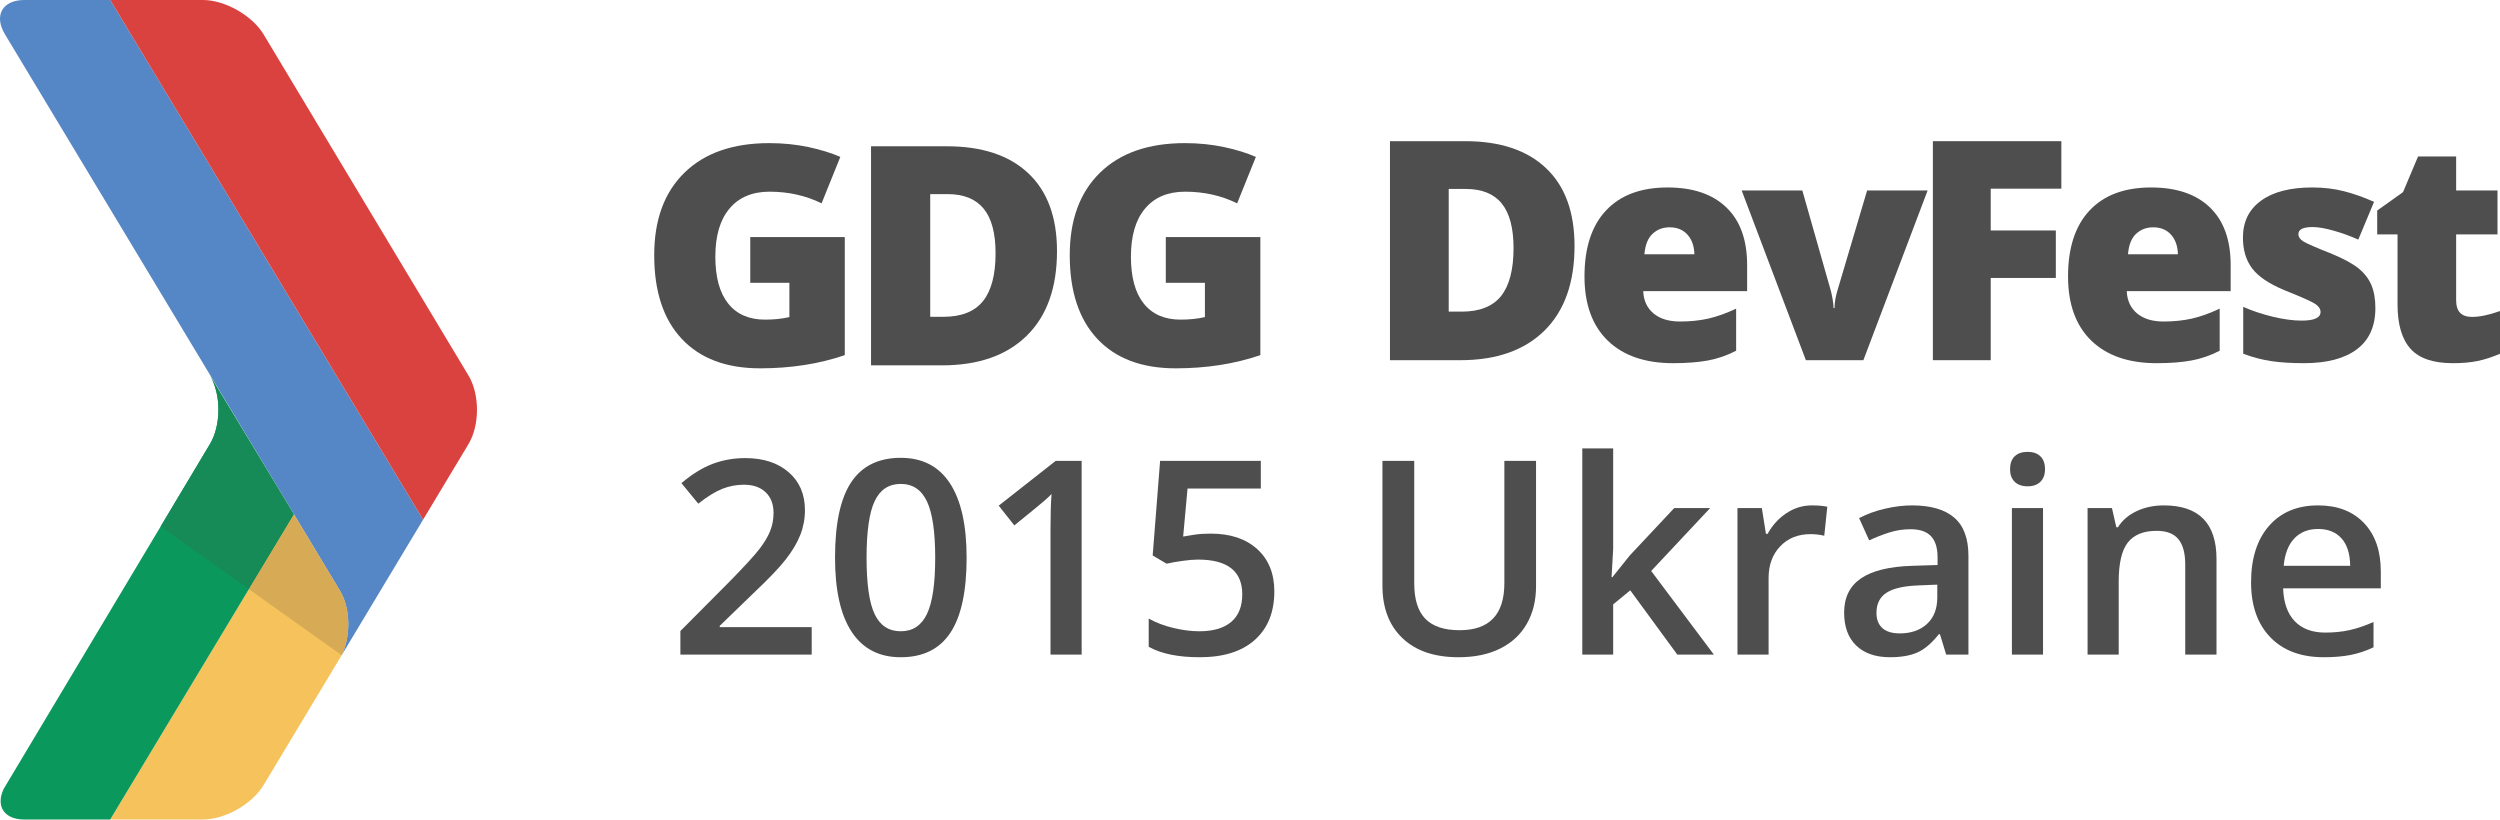
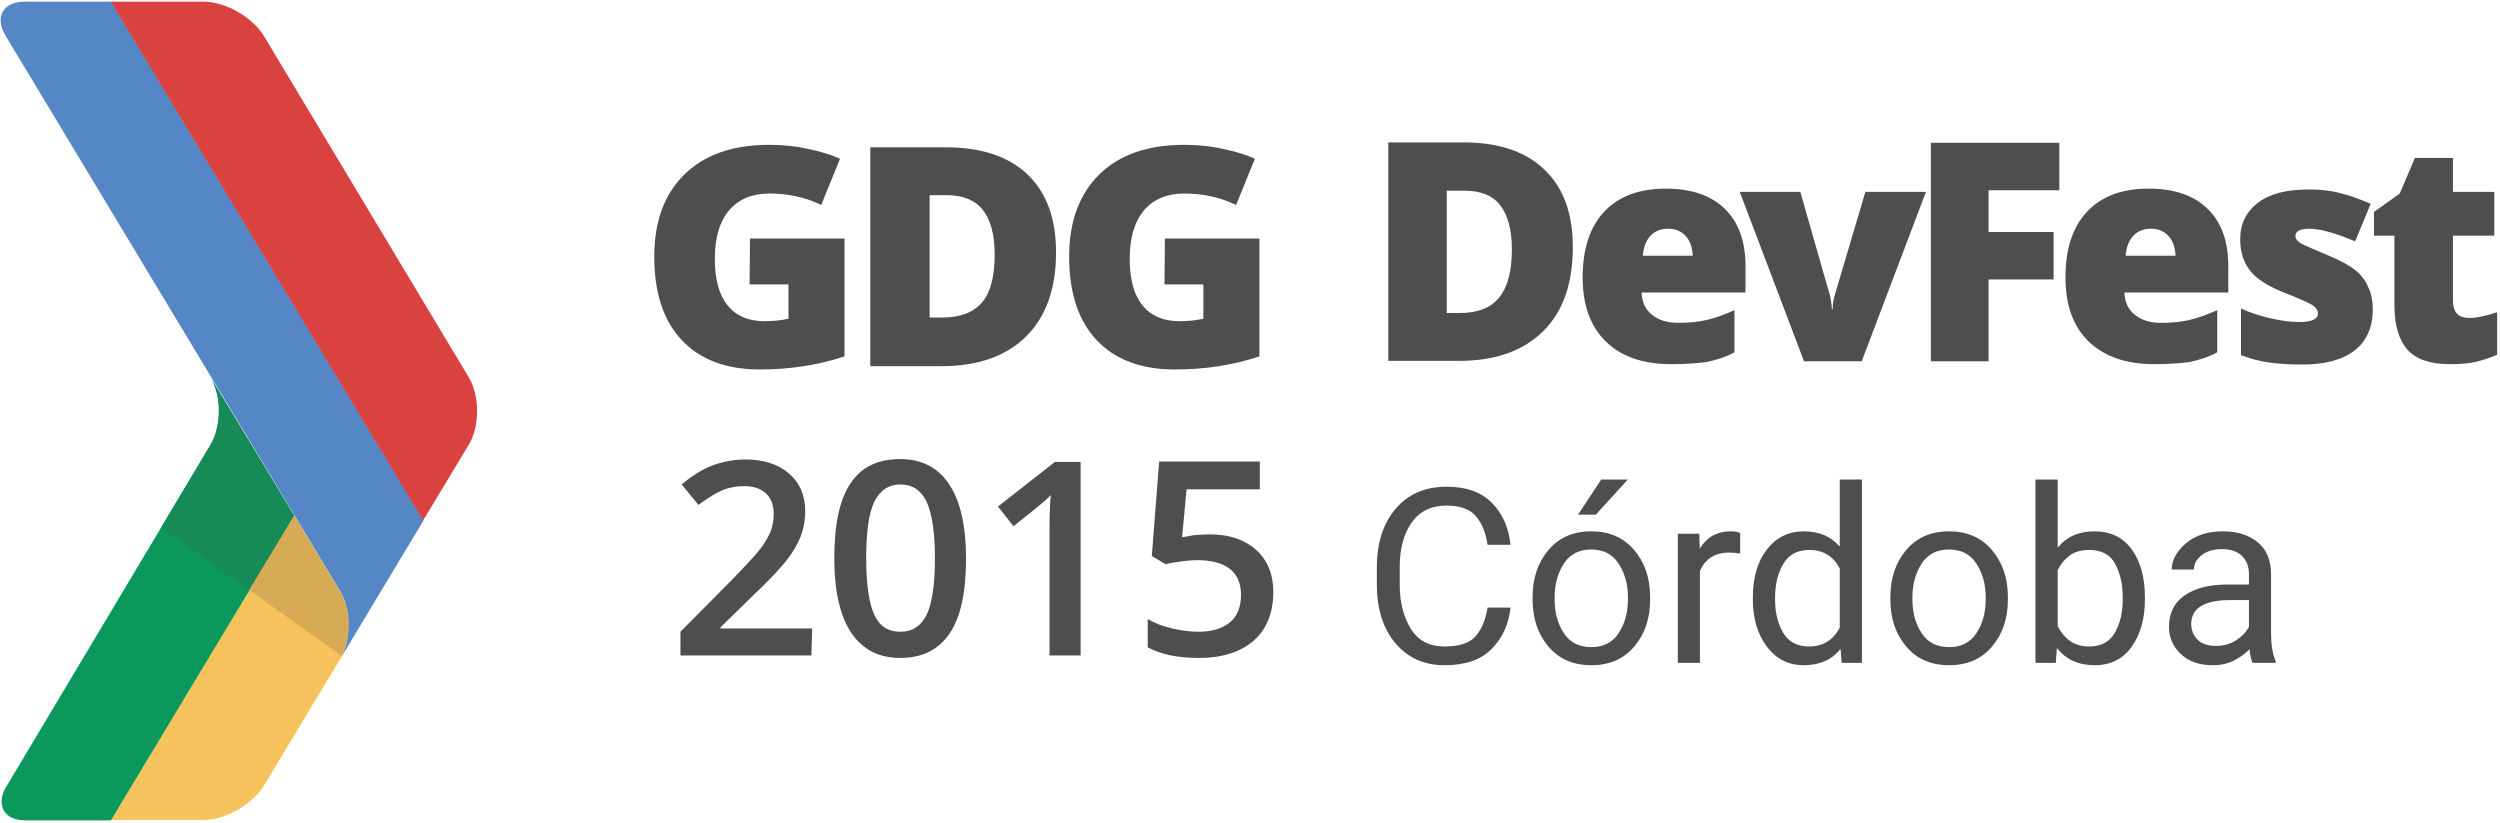
- <svg xmlns="http://www.w3.org/2000/svg" version="1.1" id="dark" x="0px" y="0px" viewBox="90.18 977.405 610.109 200" enable-background="new 90.18 977.405 610.109 200" xml:space="preserve">
-   <g>
-     <g>
-       <path fill="#F6C25B" d="M117.073,1177.405h22.645c5.352,0,12.006-3.759,14.771-8.376l19.071-31.726    c2.255-4.651,2.173-11.427-0.397-15.712l-11.26-18.634L117.073,1177.405z" />
-       <path fill="#0A985C" d="M141.413,1085.779l-50.349,84.173c-1.944,4.148,0.079,7.453,5.069,7.453h20.94l44.829-74.448    l-20.488-33.916C144.175,1073.637,144.175,1081.172,141.413,1085.779" />
-       <path fill="#5586C5" d="M96.134,977.405c-5.38,0-7.502,3.779-4.747,8.366l81.776,135.821c2.57,4.285,2.646,11.061,0.397,15.705    l19.876-33.078l-76.349-126.813H96.134z" />
-       <path fill="#D9423E" d="M117.087,977.405l76.349,126.813l11.073-18.432c2.768-4.613,2.768-12.148,0-16.744l-50.017-83.271    c-2.769-4.586-9.423-8.366-14.774-8.366H117.087z" />
-     </g>
-     <g>
-       <g>
-         <g>
-           <path fill="#4E4E4E" d="M288.271,1137.153h-32.047v-5.755l12.19-12.257c3.602-3.684,5.987-6.298,7.163-7.839      c1.175-1.541,2.034-2.994,2.57-4.35c0.54-1.36,0.81-2.812,0.81-4.367c0-2.132-0.642-3.814-1.924-5.044      c-1.286-1.226-3.056-1.842-5.322-1.842c-1.811,0-3.561,0.335-5.253,1.001c-1.694,0.669-3.649,1.876-5.871,3.622l-4.108-5.013      c2.631-2.218,5.184-3.793,7.665-4.719c2.478-0.926,5.119-1.391,7.922-1.391c4.398,0,7.926,1.148,10.578,3.445      c2.653,2.293,3.978,5.382,3.978,9.264c0,2.132-0.386,4.159-1.148,6.079c-0.765,1.917-1.942,3.896-3.527,5.932      c-1.582,2.037-4.22,4.791-7.905,8.263l-8.215,7.955v0.321h22.443V1137.153z" />
-           <path fill="#4E4E4E" d="M326.076,1113.516c0,8.212-1.319,14.315-3.961,18.303c-2.642,3.988-6.678,5.98-12.112,5.98      c-5.26,0-9.248-2.057-11.965-6.175c-2.717-4.118-4.074-10.153-4.074-18.108c0-8.345,1.319-14.492,3.961-18.449      c2.642-3.954,6.668-5.932,12.078-5.932c5.284,0,9.282,2.071,11.999,6.209C324.719,1099.482,326.076,1105.541,326.076,1113.516z       M301.661,1113.516c0,6.445,0.663,11.048,1.989,13.805c1.326,2.761,3.445,4.142,6.353,4.142c2.911,0,5.041-1.401,6.387-4.207      c1.347-2.802,2.02-7.381,2.02-13.74c0-6.339-0.673-10.925-2.02-13.761c-1.347-2.833-3.476-4.251-6.387-4.251      c-2.908,0-5.027,1.391-6.353,4.172C302.324,1102.458,301.661,1107.071,301.661,1113.516z" />
-           <path fill="#4E4E4E" d="M354.148,1137.153h-7.6v-30.526c0-3.643,0.085-6.53,0.26-8.666c-0.496,0.519-1.107,1.09-1.828,1.715      c-0.722,0.625-3.141,2.607-7.259,5.949l-3.817-4.818l13.906-10.928h6.339V1137.153z" />
-           <path fill="#4E4E4E" d="M385.679,1107.632c4.765,0,8.537,1.261,11.32,3.783c2.781,2.522,4.173,5.96,4.173,10.313      c0,5.044-1.579,8.984-4.74,11.82c-3.157,2.837-7.645,4.251-13.468,4.251c-5.28,0-9.432-0.851-12.45-2.552v-6.889      c1.746,0.99,3.752,1.756,6.014,2.296c2.266,0.54,4.368,0.81,6.306,0.81c3.428,0,6.038-0.765,7.826-2.296      c1.791-1.531,2.686-3.773,2.686-6.729c0-5.645-3.602-8.471-10.803-8.471c-1.011,0-2.262,0.103-3.749,0.308      c-1.49,0.205-2.792,0.437-3.913,0.697l-3.397-2.006l1.811-23.087h24.58v6.756h-17.884l-1.069,11.707      c0.755-0.13,1.678-0.28,2.765-0.454C382.774,1107.717,384.107,1107.632,385.679,1107.632z" />
-           <path fill="#4E4E4E" d="M465.042,1089.879v30.588c0,3.493-0.752,6.547-2.249,9.168c-1.501,2.618-3.667,4.634-6.501,6.045      c-2.837,1.415-6.227,2.119-10.171,2.119c-5.864,0-10.423-1.552-13.681-4.654c-3.253-3.106-4.884-7.375-4.884-12.808v-30.458      h7.761v29.911c0,3.899,0.906,6.78,2.717,8.632c1.811,1.855,4.593,2.782,8.345,2.782c7.286,0,10.93-3.827,10.93-11.479v-29.846      H465.042z" />
-           <path fill="#4E4E4E" d="M483.669,1118.27l4.299-5.369l10.803-11.512h8.763l-14.392,15.36l15.297,20.404h-8.927l-11.48-15.682      l-4.169,3.428v12.254h-7.536v-50.315h7.536v24.543l-0.389,6.889H483.669z" />
-           <path fill="#4E4E4E" d="M532.338,1100.743c1.531,0,2.792,0.109,3.783,0.325l-0.742,7.08c-1.079-0.26-2.2-0.389-3.363-0.389      c-3.041,0-5.506,0.994-7.392,2.976c-1.886,1.982-2.83,4.558-2.83,7.73v18.689h-7.597v-35.764h5.95l1.001,6.308h0.39      c1.187-2.136,2.731-3.827,4.642-5.078C528.086,1101.368,530.14,1100.743,532.338,1100.743z" />
-           <path fill="#4E4E4E" d="M565.13,1137.153l-1.52-4.979h-0.26c-1.722,2.176-3.459,3.66-5.206,4.445      c-1.747,0.786-3.988,1.179-6.725,1.179c-3.517,0-6.258-0.947-8.234-2.843c-1.971-1.9-2.956-4.582-2.956-8.055      c0-3.683,1.367-6.465,4.105-8.341c2.737-1.876,6.911-2.898,12.515-3.072l6.179-0.195v-1.907c0-2.286-0.533-3.995-1.603-5.126      c-1.066-1.131-2.72-1.698-4.962-1.698c-1.831,0-3.588,0.27-5.273,0.81c-1.681,0.54-3.298,1.176-4.85,1.907l-2.457-5.433      c1.942-1.011,4.063-1.781,6.371-2.31c2.307-0.53,4.484-0.793,6.534-0.793c4.549,0,7.981,0.991,10.297,2.977      c2.317,1.982,3.479,5.098,3.479,9.343v24.091H565.13z M553.811,1131.979c2.758,0,4.976-0.772,6.647-2.313      c1.668-1.541,2.505-3.701,2.505-6.483v-3.103l-4.593,0.191c-3.579,0.13-6.183,0.728-7.81,1.797      c-1.627,1.066-2.44,2.7-2.44,4.897c0,1.596,0.472,2.83,1.422,3.705C550.489,1131.542,551.914,1131.979,553.811,1131.979z" />
-           <path fill="#4E4E4E" d="M580.718,1091.916c0-1.36,0.372-2.406,1.118-3.137c0.741-0.734,1.804-1.1,3.184-1.1      c1.337,0,2.376,0.366,3.12,1.1c0.745,0.731,1.114,1.777,1.114,3.137c0,1.292-0.369,2.31-1.114,3.055      c-0.745,0.745-1.784,1.114-3.12,1.114c-1.381,0-2.443-0.369-3.184-1.114C581.09,1094.226,580.718,1093.208,580.718,1091.916z       M588.77,1137.153h-7.597v-35.764h7.597V1137.153z" />
-           <path fill="#4E4E4E" d="M631.103,1137.153h-7.631v-21.99c0-2.758-0.557-4.818-1.668-6.175c-1.11-1.357-2.871-2.037-5.287-2.037      c-3.213,0-5.56,0.95-7.051,2.847c-1.486,1.896-2.231,5.075-2.231,9.537v17.817h-7.597v-35.764h5.95l1.066,4.688h0.39      c1.077-1.702,2.608-3.017,4.59-3.943c1.986-0.926,4.183-1.391,6.6-1.391c8.578,0,12.87,4.364,12.87,13.095V1137.153z" />
-           <path fill="#4E4E4E" d="M657.296,1137.799c-5.561,0-9.911-1.62-13.049-4.866c-3.137-3.243-4.706-7.713-4.706-13.402      c0-5.843,1.455-10.433,4.367-13.775c2.908-3.342,6.907-5.013,11.996-5.013c4.723,0,8.452,1.435,11.189,4.302      c2.738,2.867,4.109,6.81,4.109,11.834v4.107h-23.835c0.109,3.468,1.045,6.137,2.812,8.003c1.771,1.862,4.259,2.795,7.471,2.795      c2.112,0,4.081-0.198,5.902-0.598c1.821-0.4,3.779-1.063,5.871-1.989v6.179c-1.855,0.882-3.732,1.507-5.629,1.872      C661.899,1137.618,659.733,1137.799,657.296,1137.799z M655.905,1106.497c-2.413,0-4.347,0.765-5.803,2.297      c-1.456,1.531-2.324,3.762-2.604,6.694h16.233c-0.041-2.953-0.755-5.191-2.132-6.708      C660.218,1107.259,658.321,1106.497,655.905,1106.497z" />
-         </g>
-         <g>
-           <g>
-             <path fill="#4E4E4E" d="M474.434,1037.446c0,8.922-2.443,15.801-7.314,20.62c-4.874,4.818-11.729,7.241-20.557,7.241h-17.17       v-53.449h18.367c8.513,0,15.088,2.197,19.719,6.585C472.114,1022.819,474.434,1029.162,474.434,1037.446z M459.55,1037.961       c0-4.897-0.96-8.529-2.884-10.898c-1.914-2.358-4.839-3.543-8.763-3.543h-4.173v29.935h3.199c4.35,0,7.553-1.275,9.586-3.814       C458.532,1047.089,459.55,1043.2,459.55,1037.961z" />
-           </g>
-           <g>
-             <path fill="#4E4E4E" d="M498.501,1066.038c-6.856,0-12.17-1.836-15.957-5.502c-3.783-3.67-5.68-8.899-5.68-15.668       c0-6.991,1.75-12.367,5.257-16.102c3.51-3.738,8.52-5.611,15.023-5.611c6.19,0,10.974,1.626,14.354,4.88       c3.377,3.253,5.058,7.935,5.058,14.062v6.359h-25.355c0.092,2.313,0.936,4.125,2.515,5.44c1.589,1.322,3.745,1.972,6.479,1.972       c2.492,0,4.785-0.239,6.879-0.708c2.085-0.475,4.362-1.285,6.798-2.43v10.269c-2.218,1.152-4.518,1.941-6.89,2.382       C504.608,1065.819,501.778,1066.038,498.501,1066.038z M497.656,1032.88c-1.667,0-3.059,0.533-4.186,1.592       c-1.134,1.056-1.784,2.72-1.982,4.986h12.197c-0.051-1.996-0.611-3.588-1.689-4.788       C500.917,1033.471,499.468,1032.88,497.656,1032.88z" />
-           </g>
-           <g>
-             <path fill="#4E4E4E" d="M530.893,1065.306l-15.673-41.424h14.805l6.965,24.495c0.02,0.126,0.072,0.328,0.15,0.625       c0.069,0.291,0.143,0.639,0.212,1.036c0.078,0.406,0.143,0.834,0.198,1.288c0.065,0.451,0.096,0.868,0.096,1.254h0.246       c0-1.258,0.222-2.638,0.656-4.125l7.293-24.573h14.765l-15.68,41.424H530.893z" />
-           </g>
-           <g>
-             <path fill="#4E4E4E" d="M576.002,1065.306h-14.115v-53.449h31.353v11.591h-17.238v10.201h15.891v11.588h-15.891V1065.306z" />
-           </g>
-           <g>
-             <path fill="#4E4E4E" d="M616.5,1066.038c-6.849,0-12.149-1.836-15.95-5.502c-3.783-3.67-5.677-8.899-5.677-15.668       c0-6.991,1.751-12.367,5.257-16.102c3.51-3.738,8.513-5.611,15.023-5.611c6.19,0,10.975,1.626,14.351,4.88       c3.376,3.253,5.054,7.935,5.054,14.062v6.359H609.2c0.1,2.313,0.944,4.125,2.526,5.44c1.583,1.322,3.736,1.972,6.476,1.972       c2.488,0,4.785-0.239,6.883-0.708c2.078-0.475,4.35-1.285,6.794-2.43v10.269c-2.215,1.152-4.532,1.941-6.89,2.382       C622.614,1065.819,619.788,1066.038,616.5,1066.038z M615.66,1032.88c-1.661,0-3.062,0.533-4.187,1.592       c-1.128,1.056-1.784,2.72-1.971,4.986h12.187c-0.054-1.996-0.615-3.588-1.685-4.788       C618.92,1033.471,617.477,1032.88,615.66,1032.88z" />
-           </g>
-           <g>
-             <path fill="#4E4E4E" d="M669.876,1052.58c0,4.436-1.497,7.791-4.501,10.053c-3,2.266-7.304,3.404-12.915,3.404       c-3.045,0-5.701-0.161-7.946-0.496c-2.252-0.328-4.542-0.936-6.889-1.804v-11.444c2.204,0.977,4.614,1.783,7.242,2.412       c2.618,0.629,4.962,0.943,7.016,0.943c3.079,0,4.611-0.7,4.611-2.109c0-0.734-0.431-1.391-1.292-1.958       c-0.851-0.574-3.352-1.688-7.488-3.345c-3.776-1.565-6.408-3.335-7.908-5.324c-1.507-1.979-2.252-4.497-2.252-7.545       c0-3.848,1.469-6.849,4.426-8.991c2.946-2.153,7.119-3.222,12.515-3.222c2.71,0,5.257,0.297,7.645,0.899       c2.375,0.598,4.843,1.466,7.413,2.614l-3.848,9.213c-1.887-0.848-3.883-1.582-5.991-2.177       c-2.102-0.598-3.811-0.888-5.147-0.888c-2.32,0-3.475,0.567-3.475,1.708c0,0.707,0.403,1.316,1.206,1.804       c0.813,0.506,3.154,1.524,7.03,3.058c2.871,1.199,5.02,2.371,6.439,3.516c1.411,1.145,2.454,2.491,3.121,4.036       C669.548,1048.487,669.876,1050.359,669.876,1052.58z" />
-           </g>
-           <g>
-             <path fill="#4E4E4E" d="M693.436,1054.744c1.908,0,4.194-0.479,6.852-1.432v10.426c-1.917,0.823-3.732,1.408-5.464,1.767       c-1.726,0.359-3.756,0.533-6.08,0.533c-4.761,0-8.202-1.179-10.294-3.523c-2.116-2.358-3.168-5.97-3.168-10.846v-17.066h-4.962       v-5.819l6.305-4.497l3.667-8.697h9.293v8.293h10.092v10.72h-10.092v16.119C689.585,1053.397,690.867,1054.744,693.436,1054.744       z" />
-           </g>
-         </g>
-         <g>
-           <g>
-             <path fill="#4E4E4E" d="M273.274,1035.265h23.072v28.81c-6.267,2.143-13.157,3.219-20.659,3.219       c-8.24,0-14.611-2.389-19.105-7.17c-4.497-4.774-6.746-11.588-6.746-20.435c0-8.635,2.461-15.344,7.385-20.148       c4.928-4.801,11.825-7.207,20.697-7.207c3.367,0,6.539,0.321,9.528,0.953c2.977,0.633,5.585,1.439,7.81,2.409l-4.573,11.332       c-3.848-1.893-8.086-2.843-12.686-2.843c-4.218,0-7.478,1.37-9.782,4.115c-2.31,2.734-3.461,6.653-3.461,11.755       c0,4.996,1.045,8.803,3.13,11.42c2.082,2.625,5.085,3.933,9.013,3.933c2.15,0,4.125-0.201,5.929-0.622v-8.372h-9.548v-11.151       H273.274z" />
-           </g>
-           <g>
-             <path fill="#4E4E4E" d="M348.134,1038.7c0,8.926-2.461,15.798-7.372,20.626c-4.912,4.825-11.812,7.241-20.714,7.241h-17.297       v-53.463h18.503c8.582,0,15.208,2.194,19.877,6.585C345.796,1024.077,348.134,1030.409,348.134,1038.7z M333.143,1039.216       c0-4.904-0.974-8.536-2.911-10.891c-1.938-2.375-4.877-3.55-8.828-3.55h-4.211v29.942h3.219c4.389,0,7.604-1.271,9.655-3.82       C332.118,1048.353,333.143,1044.454,333.143,1039.216z" />
-           </g>
-           <g>
-             <path fill="#4E4E4E" d="M374.688,1035.265h23.073v28.81c-6.268,2.143-13.148,3.219-20.66,3.219       c-8.244,0-14.611-2.389-19.108-7.17c-4.49-4.774-6.747-11.588-6.747-20.435c0-8.635,2.465-15.344,7.393-20.148       c4.924-4.801,11.821-7.207,20.7-7.207c3.352,0,6.534,0.321,9.521,0.953c2.983,0.633,5.587,1.439,7.809,2.409l-4.573,11.332       c-3.851-1.893-8.083-2.843-12.692-2.843c-4.214,0-7.471,1.37-9.774,4.115c-2.304,2.734-3.456,6.653-3.456,11.755       c0,4.996,1.039,8.803,3.123,11.42c2.082,2.625,5.089,3.933,9.016,3.933c2.143,0,4.118-0.201,5.919-0.622v-8.372h-9.546       V1035.265z" />
+ <svg xmlns="http://www.w3.org/2000/svg" width="611px" height="201px" viewBox="0 0 611 201" version="1.1">
+   <defs />
+   <g id="Page-1" stroke="none" stroke-width="1" fill="none" fill-rule="evenodd">
+     <g id="logo-light">
+       <g id="Page-1">
+         <g id="logo-light">
+           <g id="Page-1">
+             <g id="logo-light">
+               <g id="Page-1">
+                 <g id="logo-light">
+                   <g id="Group">
+                     <g id="Shape">
+                       <path d="M27.1,200.4 L49.7,200.4 C55.1,200.4 61.7,196.6 64.5,192 L83.6,160.3 C85.9,155.6 85.8,148.9 83.2,144.6 L71.9,126 L27.1,200.4 L27.1,200.4 Z" fill="#F6C25B" />
+                       <path d="M51.4,108.8 L1.1,193 C-0.8,197.1 1.2,200.5 6.2,200.5 L27.1,200.5 L71.9,126.1 L51.4,92.2 C54.2,96.6 54.2,104.2 51.4,108.8" fill="#0A985C" />
+                       <path d="M6.1,0.4 C0.7,0.4 -1.4,4.2 1.4,8.8 L83.2,144.6 C85.8,148.9 85.8,155.7 83.6,160.3 L103.5,127.2 L27.2,0.4 L6.1,0.4 L6.1,0.4 Z" fill="#5586C5" />
+                       <path d="M27.1,0.4 L103.4,127.2 L114.5,108.8 C117.3,104.2 117.3,96.7 114.5,92.1 L64.5,8.8 C61.7,4.2 55.1,0.4 49.7,0.4 L27.1,0.4 L27.1,0.4 Z" fill="#D9423E" />
+                     </g>
+                     <g id="Shape" transform="translate(159, 34)" fill="#4E4E4E">
+                       <g id="Group" transform="translate(7, 78)">
+                         <path d="M32.3,48.2 L0.3,48.2 L0.3,42.4 L12.5,30.1 C16.1,26.4 18.5,23.8 19.7,22.3 C20.9,20.8 21.7,19.3 22.3,18 C22.8,16.6 23.1,15.2 23.1,13.6 C23.1,11.5 22.5,9.8 21.2,8.6 C19.9,7.4 18.1,6.8 15.9,6.8 C14.1,6.8 12.3,7.1 10.6,7.8 C8.9,8.5 7,9.7 4.7,11.4 L0.6,6.4 C3.2,4.2 5.8,2.6 8.3,1.7 C10.8,0.8 13.4,0.3 16.2,0.3 C20.6,0.3 24.1,1.4 26.8,3.7 C29.5,6 30.8,9.1 30.8,13 C30.8,15.1 30.4,17.2 29.7,19.1 C28.9,21 27.8,23 26.2,25 C24.6,27 22,29.8 18.3,33.3 L10.1,41.3 L10.1,41.6 L32.5,41.6 L32.3,48.2 L32.3,48.2 Z" id="Shape" />
+                         <path d="M70.1,24.5 C70.1,32.7 68.8,38.8 66.1,42.8 C63.4,46.8 59.4,48.8 54,48.8 C48.7,48.8 44.8,46.7 42,42.6 C39.3,38.5 37.9,32.4 37.9,24.5 C37.9,16.2 39.2,10 41.9,6.1 C44.5,2.1 48.6,0.2 54,0.2 C59.3,0.2 63.3,2.3 66,6.4 C68.7,10.5 70.1,16.5 70.1,24.5 L70.1,24.5 L70.1,24.5 Z M45.7,24.5 C45.7,30.9 46.4,35.5 47.7,38.3 C49,41.1 51.1,42.4 54.1,42.4 C57,42.4 59.1,41 60.5,38.2 C61.8,35.4 62.5,30.8 62.5,24.5 C62.5,18.2 61.8,13.6 60.5,10.7 C59.2,7.9 57,6.4 54.1,6.4 C51.2,6.4 49.1,7.8 47.7,10.6 C46.3,13.5 45.7,18.1 45.7,24.5 L45.7,24.5 L45.7,24.5 Z" id="Shape" />
+                         <path d="M98.1,48.2 L90.5,48.2 L90.5,17.7 C90.5,14.1 90.6,11.2 90.8,9 C90.3,9.5 89.7,10.1 89,10.7 C88.3,11.3 85.9,13.3 81.7,16.6 L77.9,11.8 L91.8,0.9 L98.1,0.9 L98.1,48.2 L98.1,48.2 Z" id="Shape" />
+                         <path d="M129.7,18.6 C134.5,18.6 138.2,19.9 141,22.4 C143.8,24.9 145.2,28.4 145.2,32.7 C145.2,37.7 143.6,41.7 140.5,44.5 C137.3,47.3 132.9,48.8 127,48.8 C121.7,48.8 117.6,47.9 114.5,46.2 L114.5,39.3 C116.2,40.3 118.3,41.1 120.5,41.6 C122.8,42.1 124.9,42.4 126.8,42.4 C130.2,42.4 132.8,41.6 134.6,40.1 C136.4,38.6 137.3,36.3 137.3,33.4 C137.3,27.8 133.7,24.9 126.5,24.9 C125.5,24.9 124.2,25 122.8,25.2 C121.3,25.4 120,25.6 118.9,25.9 L115.5,23.9 L117.3,0.8 L141.9,0.8 L141.9,7.6 L124,7.6 L122.9,19.3 C123.7,19.2 124.6,19 125.7,18.8 C126.8,18.7 128.1,18.6 129.7,18.6 L129.7,18.6 L129.7,18.6 Z" id="Shape" />
+                       </g>
+                       <g id="Group" transform="translate(180, 0)">
+                         <path d="M45.4,26.4 C45.4,35.3 43,42.2 38.1,47 C33.2,51.8 26.4,54.2 17.5,54.2 L0.3,54.2 L0.3,0.8 L18.7,0.8 C27.2,0.8 33.8,3 38.4,7.4 C43.1,11.8 45.4,18.2 45.4,26.4 L45.4,26.4 L45.4,26.4 Z M30.5,27 C30.5,22.1 29.5,18.5 27.6,16.1 C25.7,13.7 22.8,12.6 18.8,12.6 L14.6,12.6 L14.6,42.5 L17.8,42.5 C22.2,42.5 25.4,41.2 27.4,38.7 C29.5,36.1 30.5,32.2 30.5,27 L30.5,27 L30.5,27 Z" id="Shape" />
+                         <path d="M69.5,55 C62.6,55 57.3,53.2 53.5,49.5 C49.7,45.8 47.8,40.6 47.8,33.8 C47.8,26.8 49.6,21.4 53.1,17.7 C56.6,14 61.6,12.1 68.1,12.1 C74.3,12.1 79.1,13.7 82.5,17 C85.9,20.3 87.6,24.9 87.6,31.1 L87.6,37.5 L62.2,37.5 C62.3,39.8 63.1,41.6 64.7,42.9 C66.3,44.2 68.4,44.9 71.2,44.9 C73.7,44.9 76,44.7 78.1,44.2 C80.2,43.7 82.5,42.9 84.9,41.8 L84.9,52.1 C82.7,53.3 80.4,54 78,54.5 C75.6,54.8 72.8,55 69.5,55 L69.5,55 L69.5,55 Z M68.7,21.9 C67,21.9 65.6,22.4 64.5,23.5 C63.4,24.6 62.7,26.2 62.5,28.5 L74.7,28.5 C74.6,26.5 74.1,24.9 73,23.7 C71.9,22.5 70.5,21.9 68.7,21.9 L68.7,21.9 L68.7,21.9 Z" id="Shape" />
+                         <path d="M101.9,54.3 L86.2,12.9 L101,12.9 L108,37.4 C108,37.5 108.1,37.7 108.2,38 C108.3,38.3 108.3,38.6 108.4,39 C108.5,39.4 108.5,39.8 108.6,40.3 C108.7,40.8 108.7,41.2 108.7,41.6 L108.9,41.6 C108.9,40.3 109.1,39 109.6,37.5 L116.9,12.9 L131.7,12.9 L116,54.3 L101.9,54.3 L101.9,54.3 Z" id="Shape" />
+                         <path d="M147,54.3 L132.9,54.3 L132.9,0.9 L164.3,0.9 L164.3,12.5 L147,12.5 L147,22.7 L162.9,22.7 L162.9,34.3 L147,34.3 L147,54.3 L147,54.3 Z" id="Shape" />
+                         <path d="M187.5,55 C180.7,55 175.4,53.2 171.5,49.5 C167.7,45.8 165.8,40.6 165.8,33.8 C165.8,26.8 167.6,21.4 171.1,17.7 C174.6,14 179.6,12.1 186.1,12.1 C192.3,12.1 197.1,13.7 200.5,17 C203.9,20.3 205.6,24.9 205.6,31.1 L205.6,37.5 L180.2,37.5 C180.3,39.8 181.1,41.6 182.7,42.9 C184.3,44.2 186.4,44.9 189.2,44.9 C191.7,44.9 194,44.7 196.1,44.2 C198.2,43.7 200.4,42.9 202.9,41.8 L202.9,52.1 C200.7,53.3 198.4,54 196,54.5 C193.6,54.8 190.8,55 187.5,55 L187.5,55 L187.5,55 Z M186.7,21.9 C185,21.9 183.6,22.4 182.5,23.5 C181.4,24.6 180.7,26.2 180.5,28.5 L192.7,28.5 C192.6,26.5 192.1,24.9 191,23.7 C189.9,22.5 188.5,21.9 186.7,21.9 L186.7,21.9 L186.7,21.9 Z" id="Shape" />
+                         <path d="M240.9,41.6 C240.9,46 239.4,49.4 236.4,51.7 C233.4,54 229.1,55.1 223.5,55.1 C220.5,55.1 217.8,54.9 215.6,54.6 C213.3,54.3 211.1,53.7 208.7,52.8 L208.7,41.4 C210.9,42.4 213.3,43.2 215.9,43.8 C218.5,44.4 220.9,44.7 222.9,44.7 C226,44.7 227.5,44 227.5,42.6 C227.5,41.9 227.1,41.2 226.2,40.6 C225.3,40 222.8,38.9 218.7,37.3 C214.9,35.7 212.3,34 210.8,32 C209.3,30 208.5,27.5 208.5,24.5 C208.5,20.7 210,17.7 212.9,15.5 C215.8,13.3 220,12.3 225.4,12.3 C228.1,12.3 230.7,12.6 233,13.2 C235.4,13.8 237.8,14.7 240.4,15.8 L236.6,25 C234.7,24.2 232.7,23.4 230.6,22.8 C228.5,22.2 226.8,21.9 225.5,21.9 C223.2,21.9 222,22.5 222,23.6 C222,24.3 222.4,24.9 223.2,25.4 C224,25.9 226.4,26.9 230.2,28.5 C233.1,29.7 235.2,30.9 236.6,32 C238,33.1 239.1,34.5 239.7,36 C240.5,37.5 240.9,39.4 240.9,41.6 L240.9,41.6 L240.9,41.6 Z" id="Shape" />
+                         <path d="M264.4,43.7 C266.3,43.7 268.6,43.2 271.3,42.3 L271.3,52.7 C269.4,53.5 267.6,54.1 265.8,54.5 C264.1,54.9 262,55 259.7,55 C254.9,55 251.5,53.8 249.4,51.5 C247.3,49.1 246.2,45.5 246.2,40.7 L246.2,23.6 L241.2,23.6 L241.2,17.8 L247.5,13.3 L251.2,4.6 L260.5,4.6 L260.5,12.9 L270.6,12.9 L270.6,23.6 L260.5,23.6 L260.5,39.7 C260.6,42.4 261.9,43.7 264.4,43.7 L264.4,43.7 L264.4,43.7 Z" id="Shape" />
+                       </g>
+                       <g id="Group" transform="translate(0, 1)">
+                         <path d="M24.3,23.3 L47.4,23.3 L47.4,52.1 C41.1,54.2 34.2,55.3 26.7,55.3 C18.5,55.3 12.1,52.9 7.6,48.1 C3.1,43.3 0.9,36.5 0.9,27.7 C0.9,19.1 3.4,12.4 8.3,7.6 C13.2,2.8 20.1,0.4 29,0.4 C32.4,0.4 35.5,0.7 38.5,1.4 C41.5,2 44.1,2.8 46.3,3.8 L41.7,15.1 C37.9,13.2 33.6,12.3 29,12.3 C24.8,12.3 21.5,13.7 19.2,16.4 C16.9,19.1 15.7,23.1 15.7,28.2 C15.7,33.2 16.7,37 18.8,39.6 C20.9,42.2 23.9,43.5 27.8,43.5 C29.9,43.5 31.9,43.3 33.7,42.9 L33.7,34.5 L24.2,34.5 L24.3,23.3 L24.3,23.3 Z" id="Shape" />
+                         <path d="M99.1,26.7 C99.1,35.6 96.6,42.5 91.7,47.3 C86.8,52.1 79.9,54.5 71,54.5 L53.7,54.5 L53.7,1 L72.2,1 C80.8,1 87.4,3.2 92.1,7.6 C96.8,12.1 99.1,18.4 99.1,26.7 L99.1,26.7 L99.1,26.7 Z M84.1,27.2 C84.1,22.3 83.1,18.7 81.2,16.3 C79.3,13.9 76.3,12.7 72.4,12.7 L68.2,12.7 L68.2,42.6 L71.4,42.6 C75.8,42.6 79,41.3 81.1,38.8 C83.1,36.4 84.1,32.5 84.1,27.2 L84.1,27.2 L84.1,27.2 Z" id="Shape" />
+                         <path d="M125.7,23.3 L148.8,23.3 L148.8,52.1 C142.5,54.2 135.7,55.3 128.1,55.3 C119.9,55.3 113.5,52.9 109,48.1 C104.5,43.3 102.3,36.5 102.3,27.7 C102.3,19.1 104.8,12.4 109.7,7.6 C114.6,2.8 121.5,0.4 130.4,0.4 C133.8,0.4 136.9,0.7 139.9,1.4 C142.9,2 145.5,2.8 147.7,3.8 L143.1,15.1 C139.2,13.2 135,12.3 130.4,12.3 C126.2,12.3 122.9,13.7 120.6,16.4 C118.3,19.1 117.1,23.1 117.1,28.2 C117.1,33.2 118.1,37 120.2,39.6 C122.3,42.2 125.3,43.5 129.2,43.5 C131.3,43.5 133.3,43.3 135.1,42.9 L135.1,34.5 L125.6,34.5 L125.7,23.3 L125.7,23.3 Z" id="Shape" />
+                       </g>
+                     </g>
+                   </g>
+                   <path d="M51.4,108.8 L39.4,128.9 L60.9,144.2 L71.9,126 L51.4,92.1 C54.2,96.6 54.2,104.2 51.4,108.8 L51.4,108.8 L51.4,108.8 Z" id="Shape" fill="#168B58" />
+                   <path d="M71.9,126 L60.9,144.2 L83.5,160.3 C85.8,155.6 85.7,148.9 83.1,144.6 L71.9,126 L71.9,126 Z" id="Shape" fill="#D7AB56" />
+                 </g>
+                 <text id="Córdoba" fill="#4E4E4E" font-family="Roboto" font-size="59.733" font-weight="420">
+                   <tspan x="333" y="162">Córdoba</tspan>
+                 </text>
+               </g>
+             </g>
          </g>
        </g>
      </g>
    </g>
  </g>
-   <path fill="#168B58" d="M141.413,1085.779l-12.032,20.115l21.535,15.307l10.985-18.243l-20.488-33.916  C144.175,1073.637,144.175,1081.172,141.413,1085.779z" />
-   <path fill="#D7AB56" d="M161.902,1102.957l-10.985,18.243l22.646,16.096c2.252-4.651,2.169-11.422-0.4-15.705L161.902,1102.957z" />
</svg>
